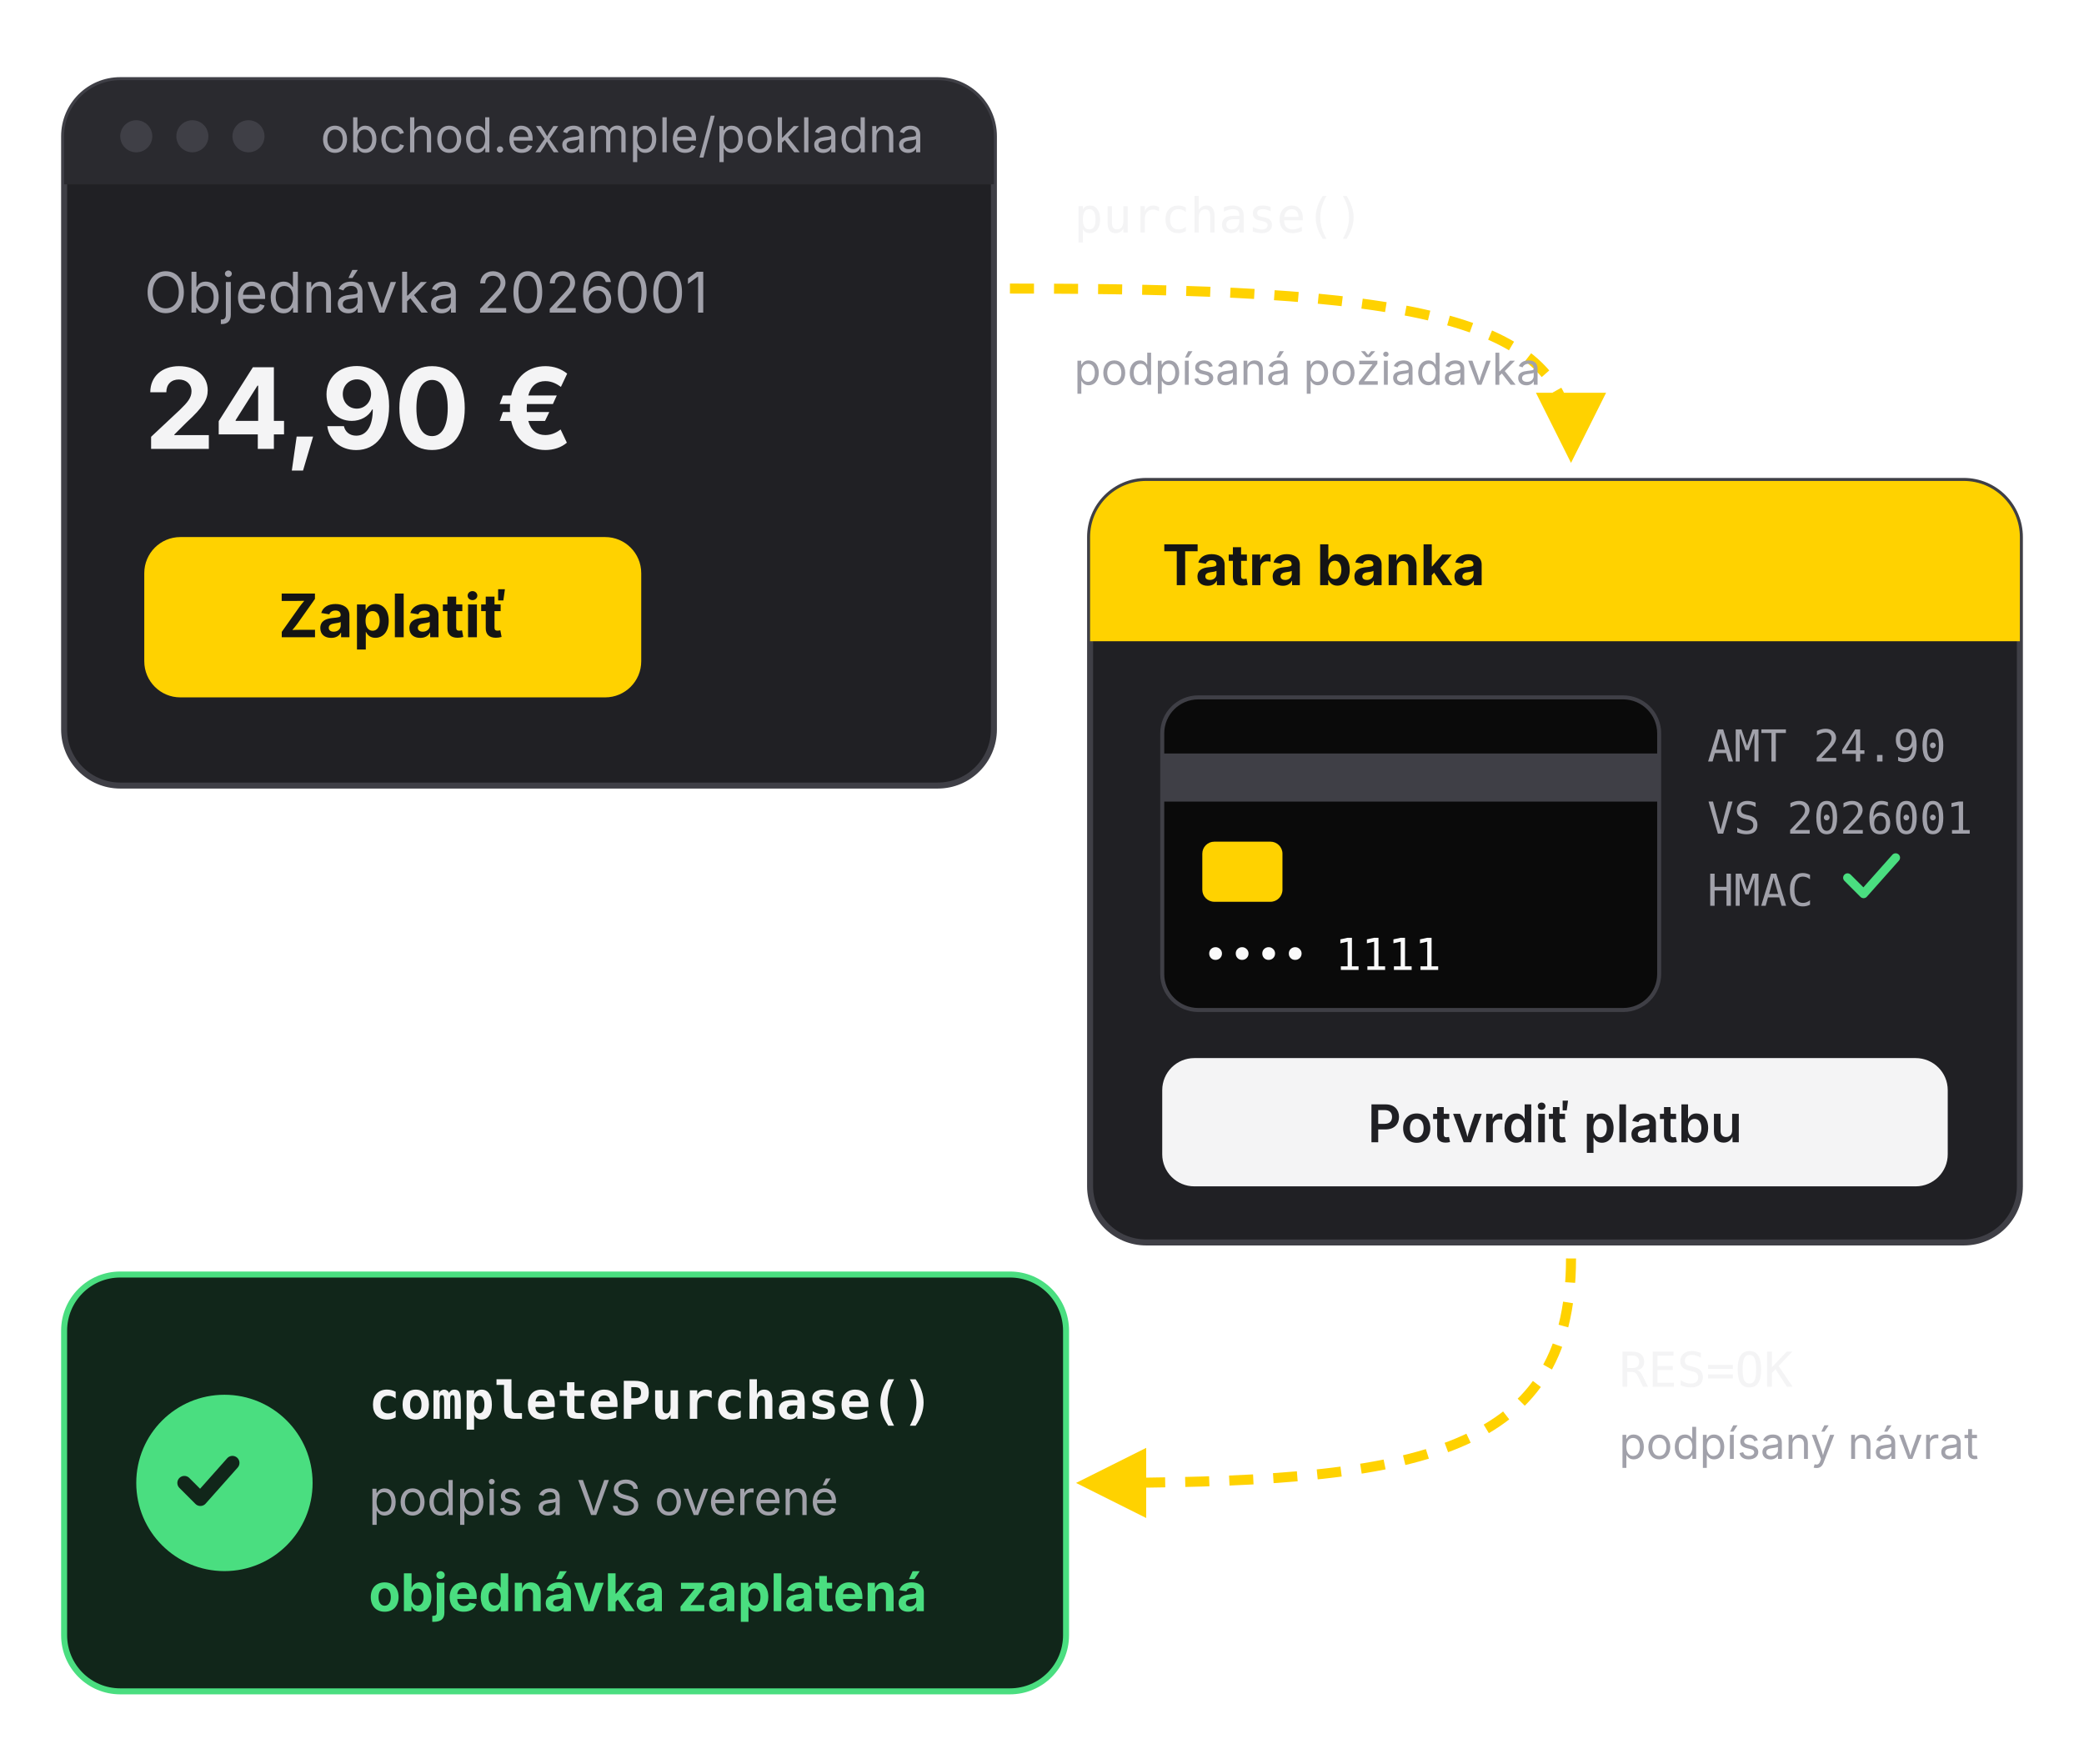
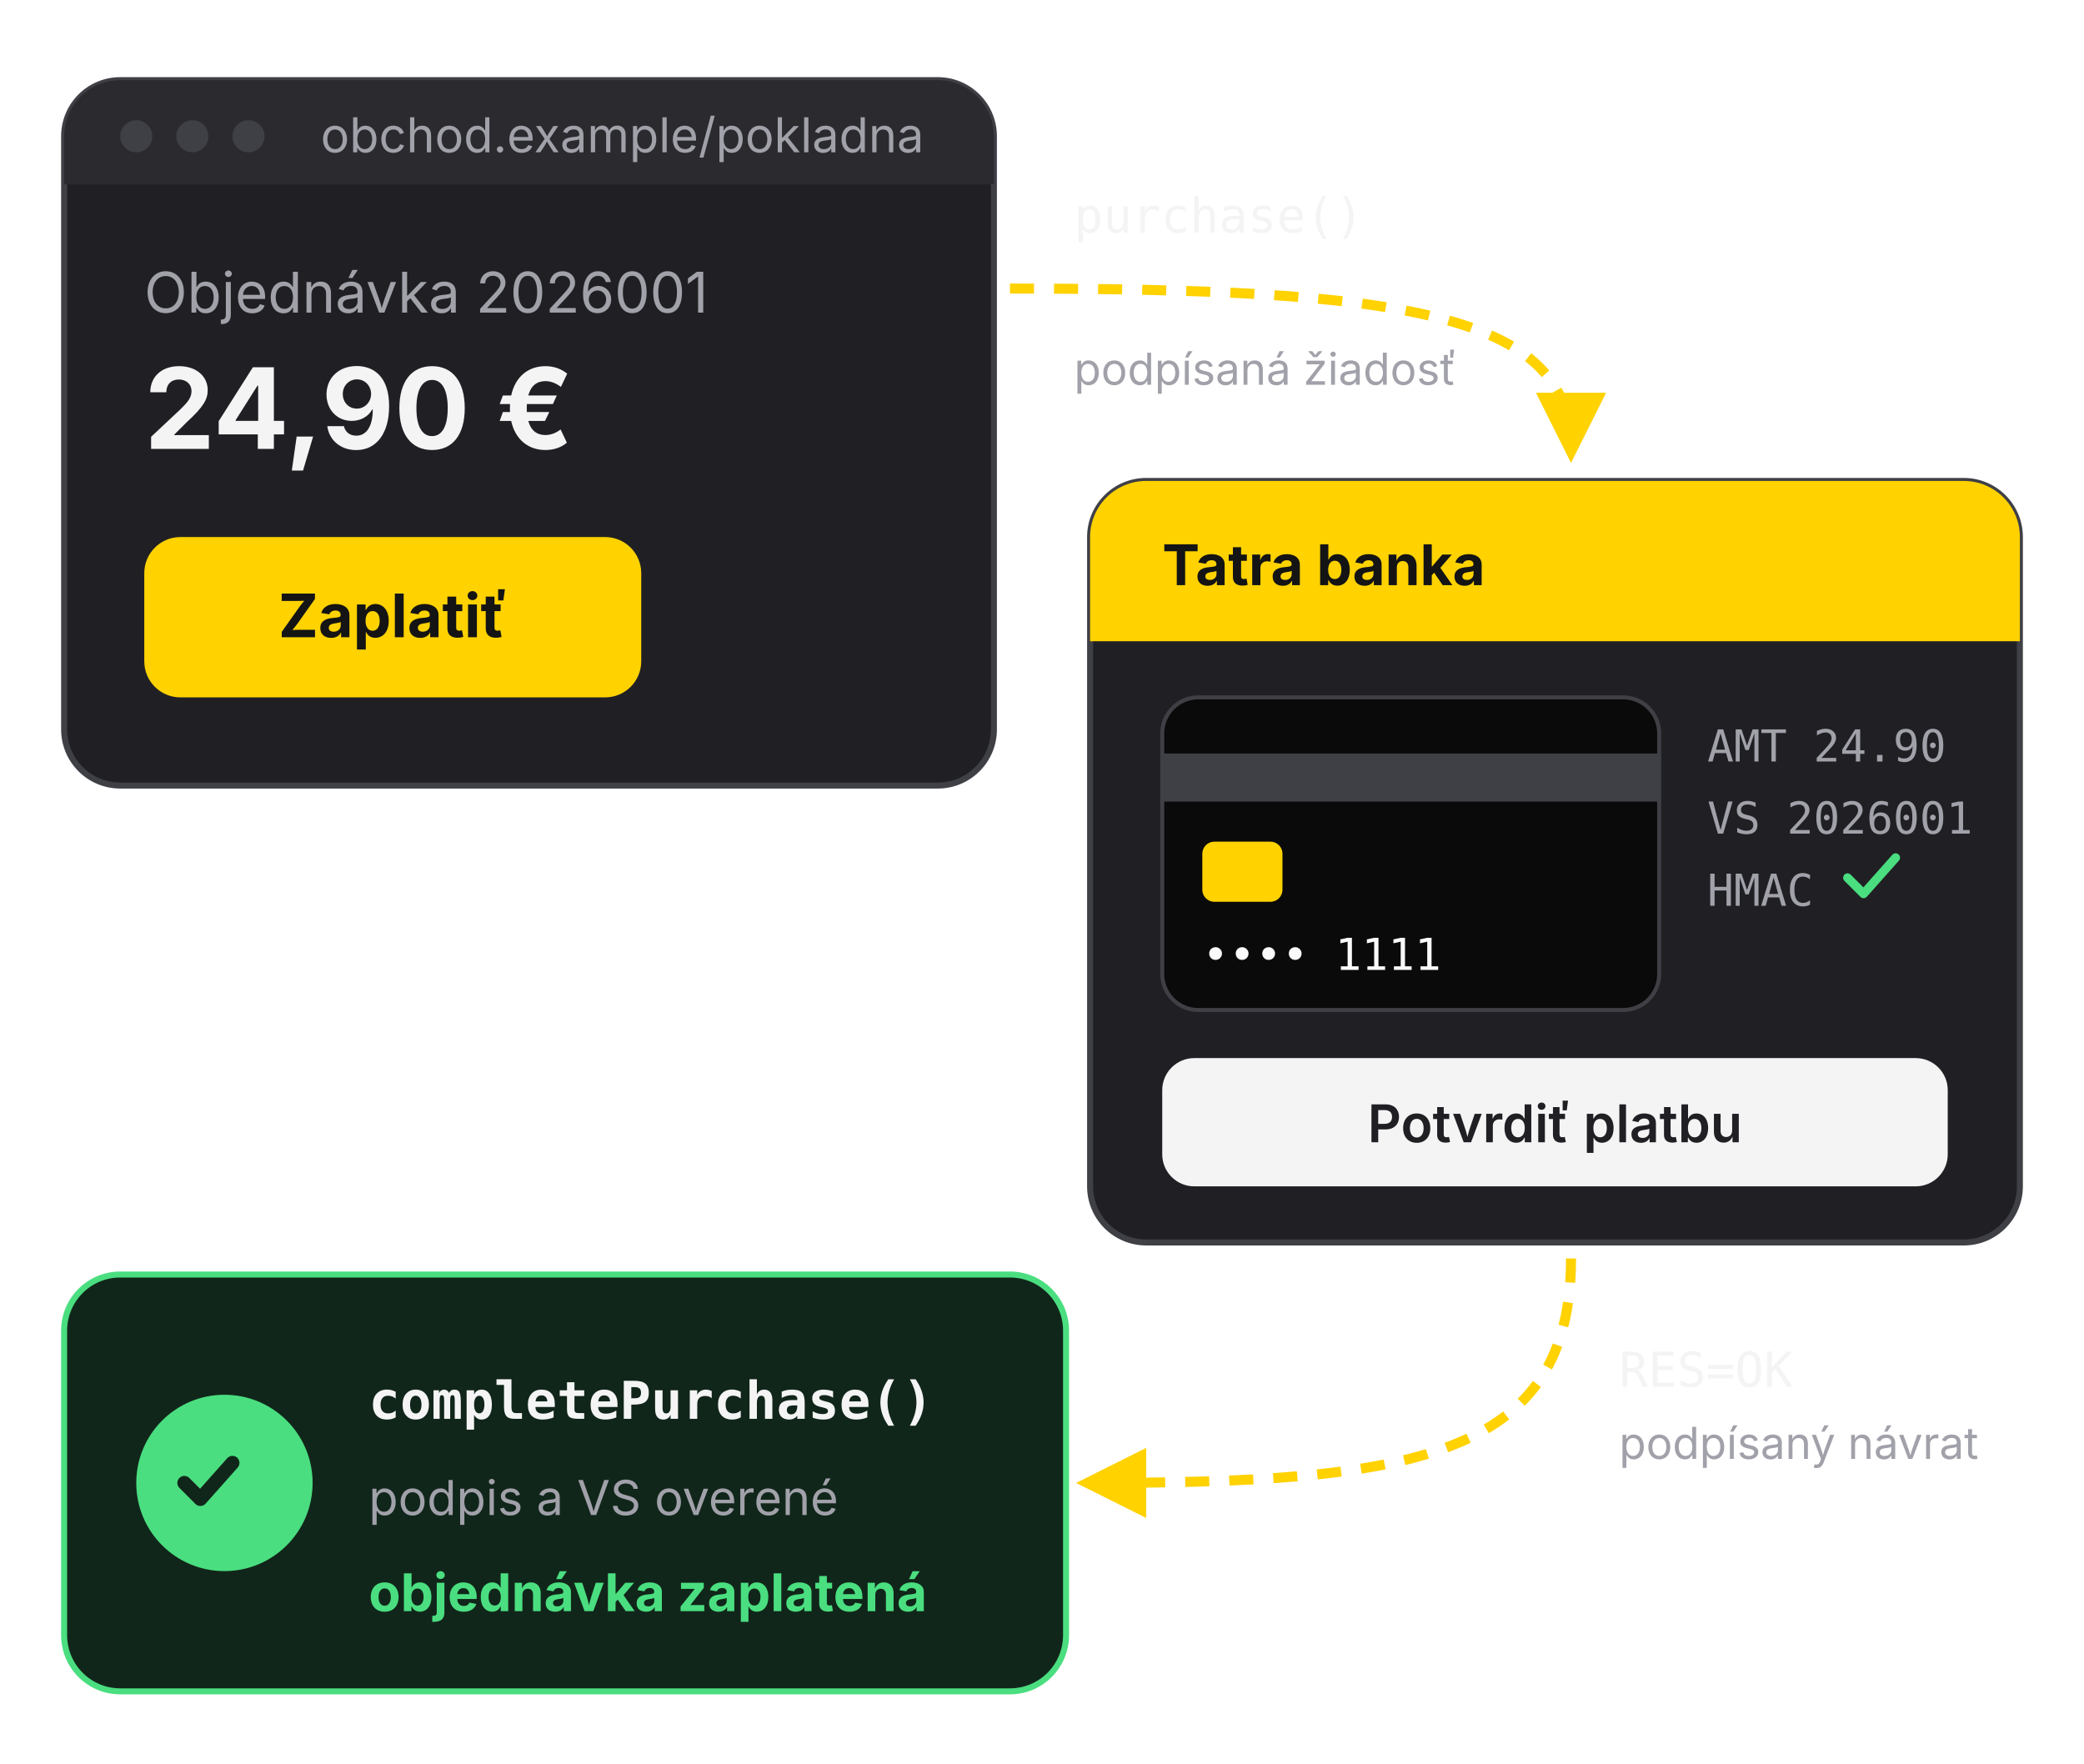
<svg xmlns="http://www.w3.org/2000/svg" viewBox="0 0 520 440" width="520" height="440" role="img" aria-labelledby="t d">
  <defs>
    <marker id="arrow" viewBox="0 0 10 10" refX="8" refY="5" markerWidth="7" markerHeight="7" orient="auto-start-reverse">
      <path d="M0 0L10 5L0 10z" fill="#ffd200" />
    </marker>
  </defs>
  <rect x="16" y="20" width="232" height="176" rx="14" fill="#202024" stroke="#3f3f46" stroke-width="1.5" />
  <path d="M16 34a14 14 0 0 1 14-14h204a14 14 0 0 1 14 14v12H16z" fill="#2a2a2f" />
  <circle cx="34" cy="34" r="4" fill="#3f3f46" />
  <circle cx="48" cy="34" r="4" fill="#3f3f46" />
  <circle cx="62" cy="34" r="4" fill="#3f3f46" />
  <text x="80" y="38" font-family="Inter, ui-sans-serif, system-ui, -apple-system, 'Segoe UI', Roboto, sans-serif" font-size="12" fill="#a1a1aa">obchod.example/pokladna</text>
  <text x="36" y="78" font-family="Inter, ui-sans-serif, system-ui, -apple-system, 'Segoe UI', Roboto, sans-serif" font-size="14" fill="#a1a1aa">Objednávka 2026001</text>
  <text x="36" y="112" font-family="Inter, ui-sans-serif, system-ui, -apple-system, 'Segoe UI', Roboto, sans-serif" font-size="28" font-weight="700" fill="#f4f4f5">24,90 €</text>
  <rect x="36" y="134" width="124" height="40" rx="9" fill="#ffd200" />
  <text x="98" y="159" font-family="Inter, ui-sans-serif, system-ui, -apple-system, 'Segoe UI', Roboto, sans-serif" font-size="15" font-weight="700" fill="#141414" text-anchor="middle">Zaplatiť</text>
  <path d="M252 72C350 72 392 78 392 112" fill="none" stroke="#ffd200" stroke-width="2.5" stroke-dasharray="6 5" marker-end="url(#arrow)" />
  <text x="268" y="58" font-family="ui-monospace, SFMono-Regular, Menlo, Consolas, monospace" font-size="12" fill="#f4f4f5">purchase()</text>
-   <text x="268" y="96" font-family="Inter, ui-sans-serif, system-ui, -apple-system, 'Segoe UI', Roboto, sans-serif" font-size="11" fill="#a1a1aa">podpísaná požiadavka</text>
+   <text x="268" y="96" font-family="Inter, ui-sans-serif, system-ui, -apple-system, 'Segoe UI', Roboto, sans-serif" font-size="11" fill="#a1a1aa">podpísaná žiadosť</text>
  <rect x="272" y="120" width="232" height="190" rx="14" fill="#202024" stroke="#3f3f46" stroke-width="1.5" />
  <path d="M272 134a14 14 0 0 1 14-14h204a14 14 0 0 1 14 14v26H272z" fill="#ffd200" />
  <text x="290" y="146" font-family="Inter, ui-sans-serif, system-ui, -apple-system, 'Segoe UI', Roboto, sans-serif" font-size="14" font-weight="700" fill="#141414">Tatra banka</text>
  <rect x="290" y="174" width="124" height="78" rx="9" fill="#0a0a0a" stroke="#3f3f46" stroke-width="1" />
  <rect x="290" y="188" width="124" height="12" fill="#3f3f46" />
  <rect x="300" y="210" width="20" height="15" rx="3" fill="#ffd200" />
  <text x="300" y="242" font-family="ui-monospace, SFMono-Regular, Menlo, Consolas, monospace" font-size="11" fill="#fafafa">•••• 1111</text>
  <text x="426" y="190" font-family="ui-monospace, SFMono-Regular, Menlo, Consolas, monospace" font-size="11" fill="#a1a1aa">AMT 24.90</text>
  <text x="426" y="208" font-family="ui-monospace, SFMono-Regular, Menlo, Consolas, monospace" font-size="11" fill="#a1a1aa">VS 2026001</text>
  <text x="426" y="226" font-family="ui-monospace, SFMono-Regular, Menlo, Consolas, monospace" font-size="11" fill="#a1a1aa">HMAC</text>
  <path d="M461 219l4 4 8-9" fill="none" stroke="#4ade80" stroke-width="2.2" stroke-linecap="round" stroke-linejoin="round" />
  <rect x="290" y="264" width="196" height="32" rx="8" fill="#f4f4f5" />
  <text x="388" y="285" font-family="Inter, ui-sans-serif, system-ui, -apple-system, 'Segoe UI', Roboto, sans-serif" font-size="13" font-weight="600" fill="#202024" text-anchor="middle">Potvrdiť platbu</text>
  <path d="M392 314C392 364 352 370 272 370" fill="none" stroke="#ffd200" stroke-width="2.5" stroke-dasharray="6 5" marker-end="url(#arrow)" />
  <text x="404" y="346" font-family="ui-monospace, SFMono-Regular, Menlo, Consolas, monospace" font-size="12" fill="#f4f4f5">RES=OK</text>
  <text x="404" y="364" font-family="Inter, ui-sans-serif, system-ui, -apple-system, 'Segoe UI', Roboto, sans-serif" font-size="11" fill="#a1a1aa">podpísaný návrat</text>
  <rect x="16" y="318" width="250" height="104" rx="14" fill="#11261a" stroke="#4ade80" stroke-width="1.5" />
  <circle cx="56" cy="370" r="22" fill="#4ade80" />
  <path d="M46 370l4 4 8-9" fill="none" stroke="#11261a" stroke-width="3.5" stroke-linecap="round" stroke-linejoin="round" />
  <text x="92" y="354" font-family="ui-monospace, SFMono-Regular, Menlo, Consolas, monospace" font-size="13" font-weight="700" fill="#f4f4f5">completePurchase()</text>
  <text x="92" y="378" font-family="Inter, ui-sans-serif, system-ui, -apple-system, 'Segoe UI', Roboto, sans-serif" font-size="12" fill="#a1a1aa">podpis a VS overené</text>
  <text x="92" y="402" font-family="Inter, ui-sans-serif, system-ui, -apple-system, 'Segoe UI', Roboto, sans-serif" font-size="13" font-weight="700" fill="#4ade80">objednávka zaplatená</text>
</svg>
